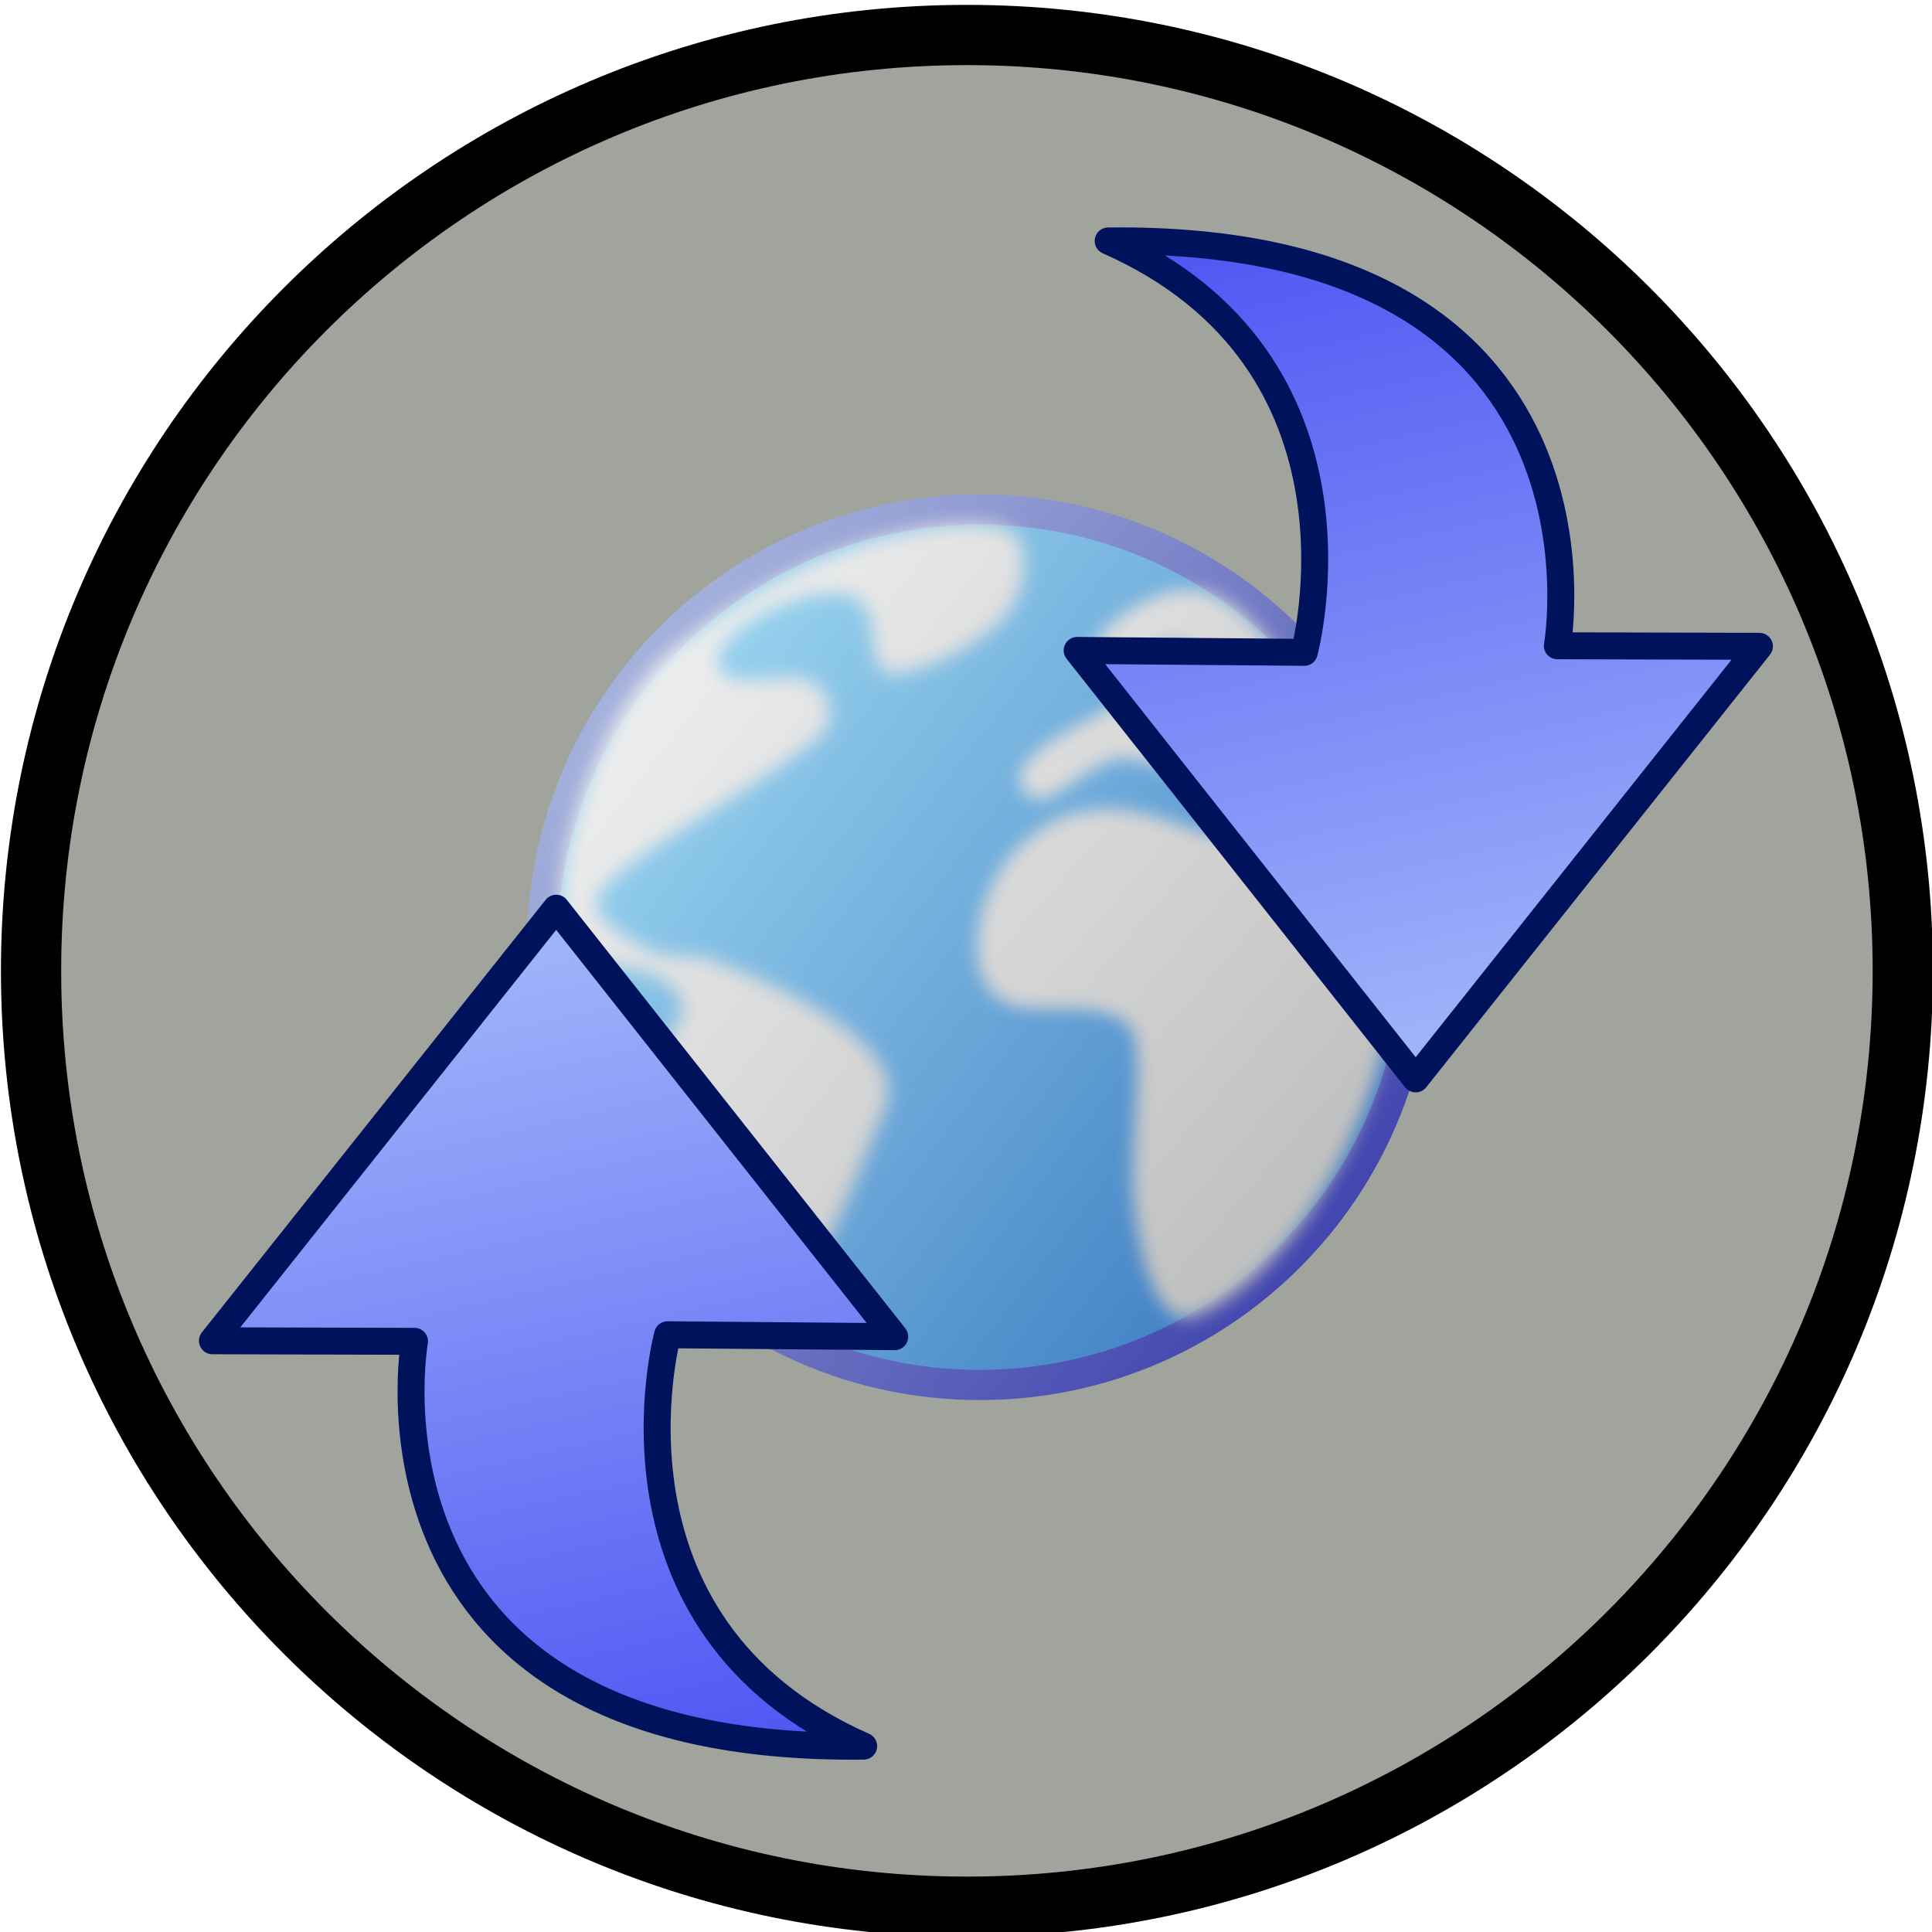
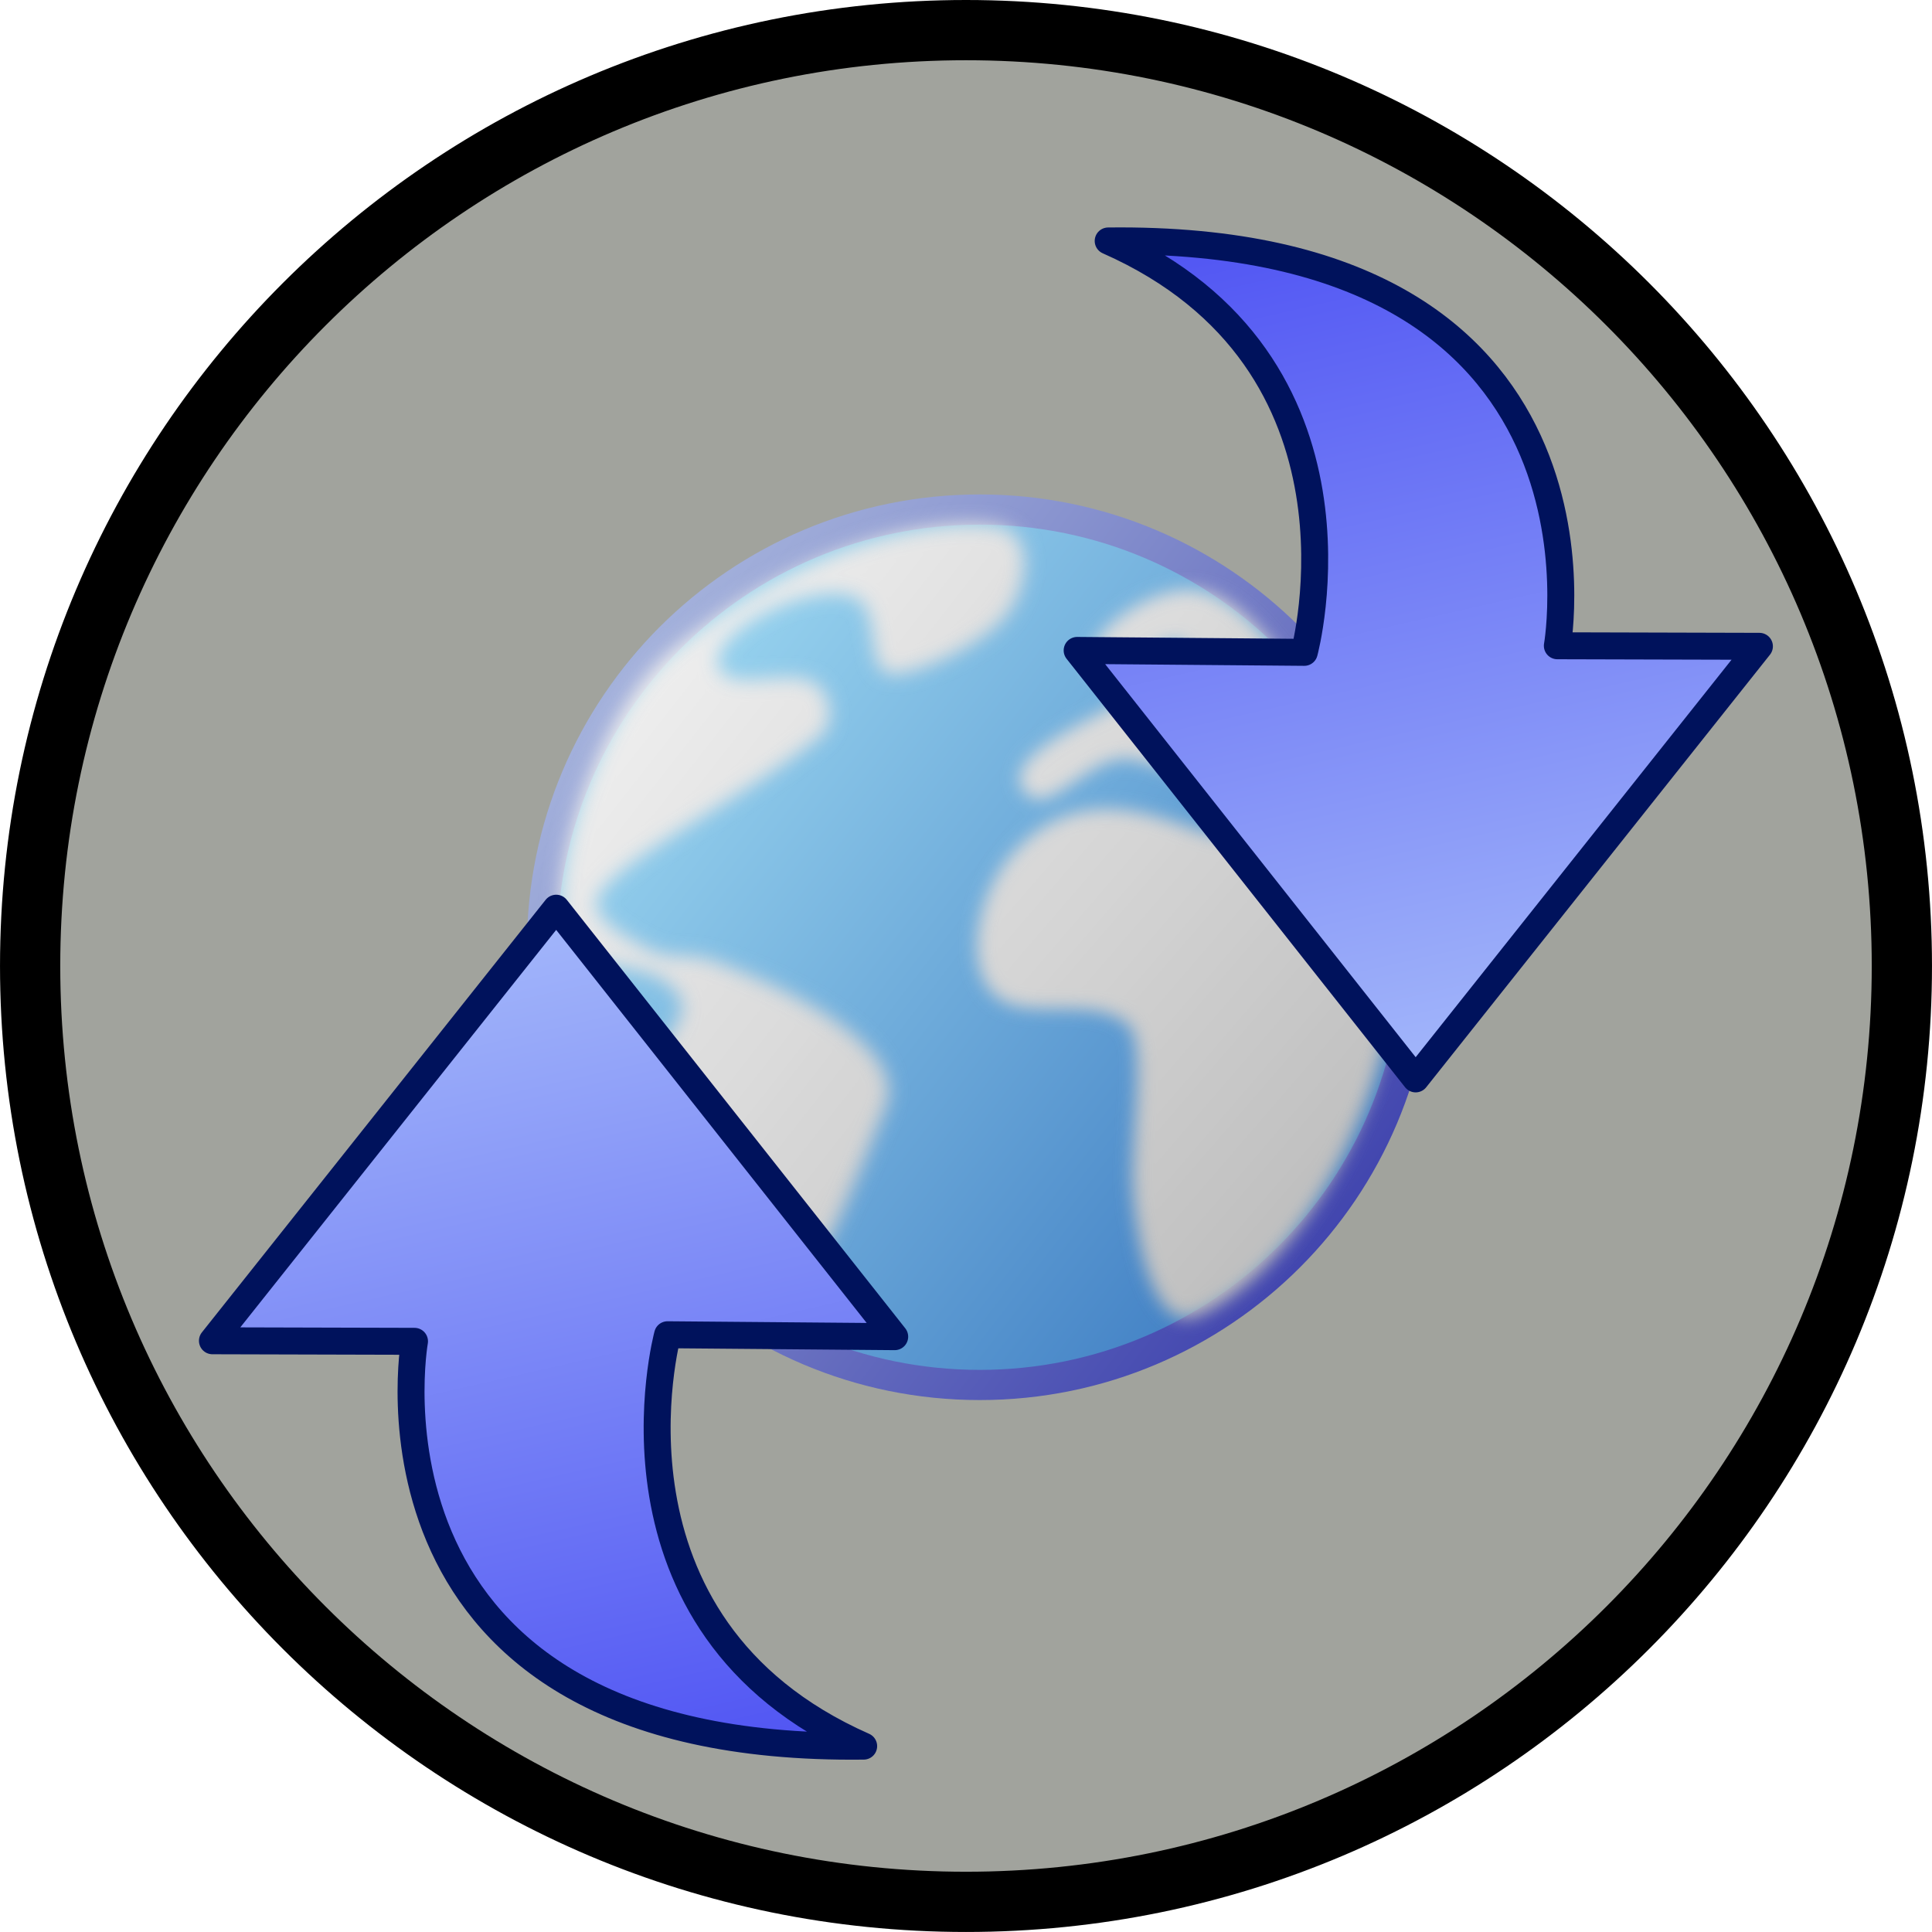
<svg xmlns="http://www.w3.org/2000/svg" xmlns:xlink="http://www.w3.org/1999/xlink" width="64" height="64" id="svg5181" version="1.1">
  <defs id="defs5183">
-     <linearGradient id="linearGradient4346">
-       <stop id="stop4348" offset="0" style="stop-color:#ebd924;stop-opacity:1" />
-       <stop id="stop4350" offset="1" style="stop-color:#c1a548;stop-opacity:1" />
-     </linearGradient>
-     <linearGradient id="linearGradient4305">
-       <stop style="stop-color:#c64142;stop-opacity:1" offset="0" id="stop4307" />
-       <stop style="stop-color:#8a3e3e;stop-opacity:1" offset="1" id="stop4309" />
-     </linearGradient>
-     <linearGradient id="linearGradient4203">
-       <stop style="stop-color:#6b6548;stop-opacity:1" offset="0" id="stop4205" />
-       <stop style="stop-color:#e5e0d4;stop-opacity:1" offset="1" id="stop4207" />
-     </linearGradient>
-     <linearGradient id="linearGradient4197">
-       <stop style="stop-color:#6b6548;stop-opacity:1" offset="0" id="stop4199" />
-       <stop style="stop-color:#e5e0d4;stop-opacity:1" offset="1" id="stop4201" />
-     </linearGradient>
-     <linearGradient id="linearGradient3851">
-       <stop style="stop-color:#e6eb24;stop-opacity:1;" offset="0" id="stop3853" />
-       <stop style="stop-color:#9b825d;stop-opacity:1;" offset="1" id="stop3855" />
-     </linearGradient>
-     <linearGradient id="linearGradient3796">
-       <stop style="stop-color:#e3c7cd;stop-opacity:1;" offset="0" id="stop3798" />
-       <stop style="stop-color:#a50029;stop-opacity:1;" offset="1" id="stop3800" />
-     </linearGradient>
-     <linearGradient id="linearGradient3811">
-       <stop style="stop-color:#82a2f2;stop-opacity:1;" offset="0" id="stop3813" />
-       <stop style="stop-color:#4547f2;stop-opacity:1;" offset="1" id="stop3815" />
-     </linearGradient>
-     <linearGradient id="linearGradient3803">
-       <stop style="stop-color:#efeff2;stop-opacity:1;" offset="0" id="stop3805" />
-       <stop style="stop-color:#aaaab2;stop-opacity:1" offset="1" id="stop3807" />
-     </linearGradient>
-     <linearGradient id="linearGradient3795">
-       <stop style="stop-color:#efdce7;stop-opacity:1;" offset="0" id="stop3797" />
-       <stop style="stop-color:#efd0cf;stop-opacity:1;" offset="1" id="stop3799" />
-     </linearGradient>
-     <linearGradient xlink:href="#linearGradient3796" id="linearGradient3802" x1="6.643" y1="-4.357" x2="80.357" y2="8.071" gradientUnits="userSpaceOnUse" gradientTransform="translate(-5.487745,-1.286946)" />
-     <linearGradient xlink:href="#linearGradient3796" id="linearGradient3826" x1="10.643" y1="19.286" x2="33.214" y2="46.429" gradientUnits="userSpaceOnUse" gradientTransform="translate(-3.396882,-5.404061)" />
-     <linearGradient xlink:href="#linearGradient3796" id="linearGradient3834" x1="21.5" y1="17.857" x2="56.643" y2="35.857" gradientUnits="userSpaceOnUse" gradientTransform="translate(-5.891806,-6.034663)" />
-     <linearGradient xlink:href="#linearGradient3851" id="linearGradient3857" x1="29.25" y1="15.786" x2="42.107" y2="15.857" gradientUnits="userSpaceOnUse" />
-     <linearGradient xlink:href="#linearGradient3851" id="linearGradient3867" x1="31.036" y1="18.143" x2="44.107" y2="18.143" gradientUnits="userSpaceOnUse" gradientTransform="translate(-0.4285714,-14.28571)" />
-     <linearGradient xlink:href="#linearGradient3851" id="linearGradient3871" gradientUnits="userSpaceOnUse" x1="29.25" y1="15.786" x2="42.107" y2="15.857" />
-     <linearGradient xlink:href="#linearGradient3851" id="linearGradient3881" x1="34.752" y1="6.75" x2="40.959" y2="6.75" gradientUnits="userSpaceOnUse" gradientTransform="translate(10.70762,-16.75761)" />
-     <linearGradient xlink:href="#linearGradient3851" id="linearGradient3887" gradientUnits="userSpaceOnUse" x1="29.25" y1="15.786" x2="42.107" y2="15.857" gradientTransform="translate(13.18311,-5.875345)" />
-     <linearGradient xlink:href="#linearGradient3851" id="linearGradient3890" gradientUnits="userSpaceOnUse" gradientTransform="matrix(0.9852844,0,0,1.462784,2.896935,-26.45902)" x1="29.25" y1="15.786" x2="42.107" y2="15.857" />
-     <linearGradient id="linearGradient3795-1">
-       <stop id="stop3797-2" offset="0" style="stop-color:#d4a286;stop-opacity:1" />
-       <stop id="stop3799-4" offset="1" style="stop-color:#ad826a;stop-opacity:1" />
-     </linearGradient>
-     <linearGradient id="linearGradient3803-0">
-       <stop id="stop3805-5" offset="0" style="stop-color:#6b6548;stop-opacity:1" />
-       <stop id="stop3807-7" offset="1" style="stop-color:#e5e0d4;stop-opacity:1" />
-     </linearGradient>
    <linearGradient id="linearGradient3811-7">
      <stop id="stop3813-9" offset="0" style="stop-color:#acc2fb;stop-opacity:1" />
      <stop id="stop3815-5" offset="1" style="stop-color:#4547f2;stop-opacity:1;" />
    </linearGradient>
-     <linearGradient xlink:href="#linearGradient3851" id="linearGradient4234" gradientUnits="userSpaceOnUse" gradientTransform="matrix(0.9852844,0,0,1.462784,-3.819093,-24.52414)" x1="29.25" y1="15.786" x2="42.107" y2="15.857" />
-     <linearGradient xlink:href="#linearGradient3851" id="linearGradient4238" gradientUnits="userSpaceOnUse" gradientTransform="translate(-7.144599,-12.35083)" x1="31.036" y1="18.143" x2="44.107" y2="18.143" />
-     <linearGradient xlink:href="#linearGradient3796" id="linearGradient4241" gradientUnits="userSpaceOnUse" gradientTransform="translate(63.88883,10.83786)" x1="19.977" y1="-2.539" x2="47.83" y2="26.456" />
-     <linearGradient xlink:href="#linearGradient3796" id="linearGradient4244" gradientUnits="userSpaceOnUse" gradientTransform="translate(65.67665,-6.916316)" x1="21" y1="13.357" x2="33.214" y2="46.429" />
-     <linearGradient xlink:href="#linearGradient3796" id="linearGradient4247" gradientUnits="userSpaceOnUse" gradientTransform="translate(63.18173,-7.546918)" x1="31.786" y1="16.857" x2="43.143" y2="46.286" />
-     <linearGradient xlink:href="#linearGradient3851" id="linearGradient4249" gradientUnits="userSpaceOnUse" x1="29.25" y1="15.786" x2="42.107" y2="15.857" />
-     <linearGradient xlink:href="#linearGradient3796" id="linearGradient3067" gradientUnits="userSpaceOnUse" gradientTransform="translate(-5.768616,-12.61943)" x1="19.977" y1="-2.539" x2="47.83" y2="26.456" />
-     <linearGradient xlink:href="#linearGradient3796" id="linearGradient3070" gradientUnits="userSpaceOnUse" gradientTransform="translate(-3.980799,-30.3736)" x1="21" y1="13.357" x2="33.214" y2="46.429" />
-     <linearGradient xlink:href="#linearGradient3796" id="linearGradient3073" gradientUnits="userSpaceOnUse" gradientTransform="translate(-6.475723,-31.00421)" x1="31.786" y1="16.857" x2="43.143" y2="46.286" />
-     <linearGradient xlink:href="#linearGradient3851" id="linearGradient3852" x1="13.864" y1="9.565" x2="35.464" y2="27.04" gradientUnits="userSpaceOnUse" />
    <linearGradient xlink:href="#linearGradient3811-7" id="linearGradient4489" x1="96.892" y1="-3.467" x2="108.203" y2="46.104" gradientUnits="userSpaceOnUse" gradientTransform="matrix(0.7144929,0,0,0.7144929,-53.8601,13.80463)" />
    <linearGradient xlink:href="#linearGradient3811-7" id="linearGradient4517" gradientUnits="userSpaceOnUse" x1="96.892" y1="-3.467" x2="108.203" y2="46.104" gradientTransform="matrix(-0.7144929,0,0,-0.7144929,119.1802,20.01988)" />
    <linearGradient xlink:href="#linearGradient3949" id="linearGradient4160" gradientUnits="userSpaceOnUse" x1="94.929" y1="24.643" x2="121.262" y2="44.902" gradientTransform="translate(-13.5182,-21.84278)" />
    <linearGradient id="linearGradient3949">
      <stop style="stop-color:#a3def4;stop-opacity:1" offset="0" id="stop3951" />
      <stop style="stop-color:#3c7bc2;stop-opacity:1" offset="1" id="stop3953" />
    </linearGradient>
    <linearGradient xlink:href="#linearGradient3963" id="linearGradient4162" gradientUnits="userSpaceOnUse" x1="90.5" y1="21.357" x2="125.643" y2="48.5" gradientTransform="translate(-13.5182,-21.84278)" />
    <linearGradient id="linearGradient3963">
      <stop id="stop3965" offset="0" style="stop-color:#bdcde7;stop-opacity:1" />
      <stop id="stop3967" offset="1" style="stop-color:#2d2fa5;stop-opacity:1" />
    </linearGradient>
    <linearGradient xlink:href="#linearGradient4070" id="linearGradient4164" gradientUnits="userSpaceOnUse" x1="86.304" y1="13.82" x2="124.376" y2="46.649" gradientTransform="translate(-7,-16)" />
    <linearGradient id="linearGradient4070">
      <stop id="stop4072" offset="0" style="stop-color:#ffffff;stop-opacity:1" />
      <stop id="stop4074" offset="1" style="stop-color:#a6a6a6;stop-opacity:1" />
    </linearGradient>
    <filter id="filter4128">
      <feGaussianBlur stdDeviation="0.284" id="feGaussianBlur4130" />
    </filter>
    <linearGradient xlink:href="#linearGradient4070" id="linearGradient4166" gradientUnits="userSpaceOnUse" x1="83.343" y1="14.127" x2="123.502" y2="45.644" gradientTransform="translate(-7,-16)" />
    <filter id="filter4136">
      <feGaussianBlur stdDeviation="0.309" id="feGaussianBlur4138" />
    </filter>
  </defs>
  <g id="layer1" transform="translate(0,16)" style="display:inline">
-     <g style="display:inline" id="layer1-3" transform="translate(-10.27298,4.606089)">
+     <g style="display:inline" id="layer1-3" transform="translate(-10.30356,4.444669)">
      <circle style="fill:#a1a39d;fill-opacity:1;stroke:#000000;stroke-width:2;stroke-miterlimit:4;stroke-dasharray:none;stroke-opacity:1" id="path3938" transform="matrix(0.9977728,0,0,0.9977728,9.875939,-21.44244)" cx="32.5" cy="33.071" r="31.071" />
    </g>
    <g transform="translate(-61.95463,1.006887)" id="g4220">
      <circle id="path3939" style="fill:url(#linearGradient4160);fill-opacity:1;fill-rule:evenodd;stroke:url(#linearGradient4162);stroke-width:1px;stroke-linecap:butt;stroke-linejoin:miter;stroke-opacity:1" cx="94.41" cy="14.372" r="14.5" />
      <path id="path3993" d="m 108.12,15.271 c 0.089,-4.247 -3.513,-12.326 -6.553,-12.728 -1.501,-0.198 -3.753,1.512 -3.472,2.424 0.42,1.367 2.605,-1.431 3.144,-0.556 0.745,1.211 -6.526,3.079 -5.392,4.748 0.776,1.142 2.243,-1.307 3.599,-1.01 1.355,0.297 2.64,0.722 3.346,2.273 -0.304,1.248 -4.181,-2.583 -7.26,0.808 -1.225,1.349 -1.662,3.71 -0.657,4.697 1.007,0.989 3.239,-0.026 4.445,1.01 0.595,0.512 0.139,3.482 0.152,5.101 0.01,1.301 0.536,5.251 2.172,4.52 3.422,-1.527 6.394,-7.308 6.478,-11.288 z" style="fill:url(#linearGradient4164);fill-opacity:1;stroke:none;filter:url(#filter4128)" />
      <path id="path4060" d="m 87.096,26.231 c 1.589,0.209 2.791,-3.139 4.192,-6.566 0.911,-2.228 -4.352,-4.4 -5.859,-4.899 -0.576,-0.191 -1.346,-9.25e-4 -1.919,-0.303 -0.737,-0.389 -2.146,-1.103 -1.717,-1.818 0.774,-1.29 4.815,-3.194 7.374,-5.303 0.416,-0.343 0.443,-1.648 -0.606,-1.869 -0.937,-0.197 -2.704,0.444 -2.828,-0.505 -0.136,-1.033 2.857,-2.694 4.445,-2.222 1.085,0.322 0.284,2.644 1.414,2.576 0.869,-0.052 2.783,-0.935 3.586,-1.818 0.804,-0.885 1.101,-2.701 -0.044,-3.044 -1.227,-0.367 -5.821,-0.022 -10.862,4.037 -2.451,1.974 -4.174,7.261 -3.665,9.415 0.188,0.795 0.23,0.814 1.035,0.956 1.129,0.199 2.499,0.313 2.879,1.313 0.262,0.69 -1.387,2.09 -1.364,2.828 0.043,1.37 1.727,1.462 2.525,2.576 1.963,2.74 0.57,4.536 1.414,4.647 z" style="fill:url(#linearGradient4166);fill-opacity:1;stroke:none;filter:url(#filter4136)" />
    </g>
    <path style="display:inline;fill:url(#linearGradient4489);fill-opacity:1;fill-rule:evenodd;stroke:#00125c;stroke-width:0.893;stroke-linecap:butt;stroke-linejoin:round;stroke-miterlimit:4;stroke-dasharray:none;stroke-opacity:1" d="M 29.638,28.279 18.425,14.085 7.037,28.415 13.731,28.433 c 0,0 -2.41,13.62 14.879,13.41 -9.101,-4.022 -6.496,-13.628 -6.496,-13.628 z" id="path4479" />
    <path id="path4515" d="M 35.682,5.546 46.895,19.74 58.283,5.41 51.589,5.392 c 0,0 2.41,-13.62 -14.879,-13.41 9.101,4.022 6.496,13.628 6.496,13.628 z" style="display:inline;fill:url(#linearGradient4517);fill-opacity:1;fill-rule:evenodd;stroke:#00125c;stroke-width:0.893;stroke-linecap:butt;stroke-linejoin:round;stroke-miterlimit:4;stroke-dasharray:none;stroke-opacity:1" />
  </g>
</svg>
